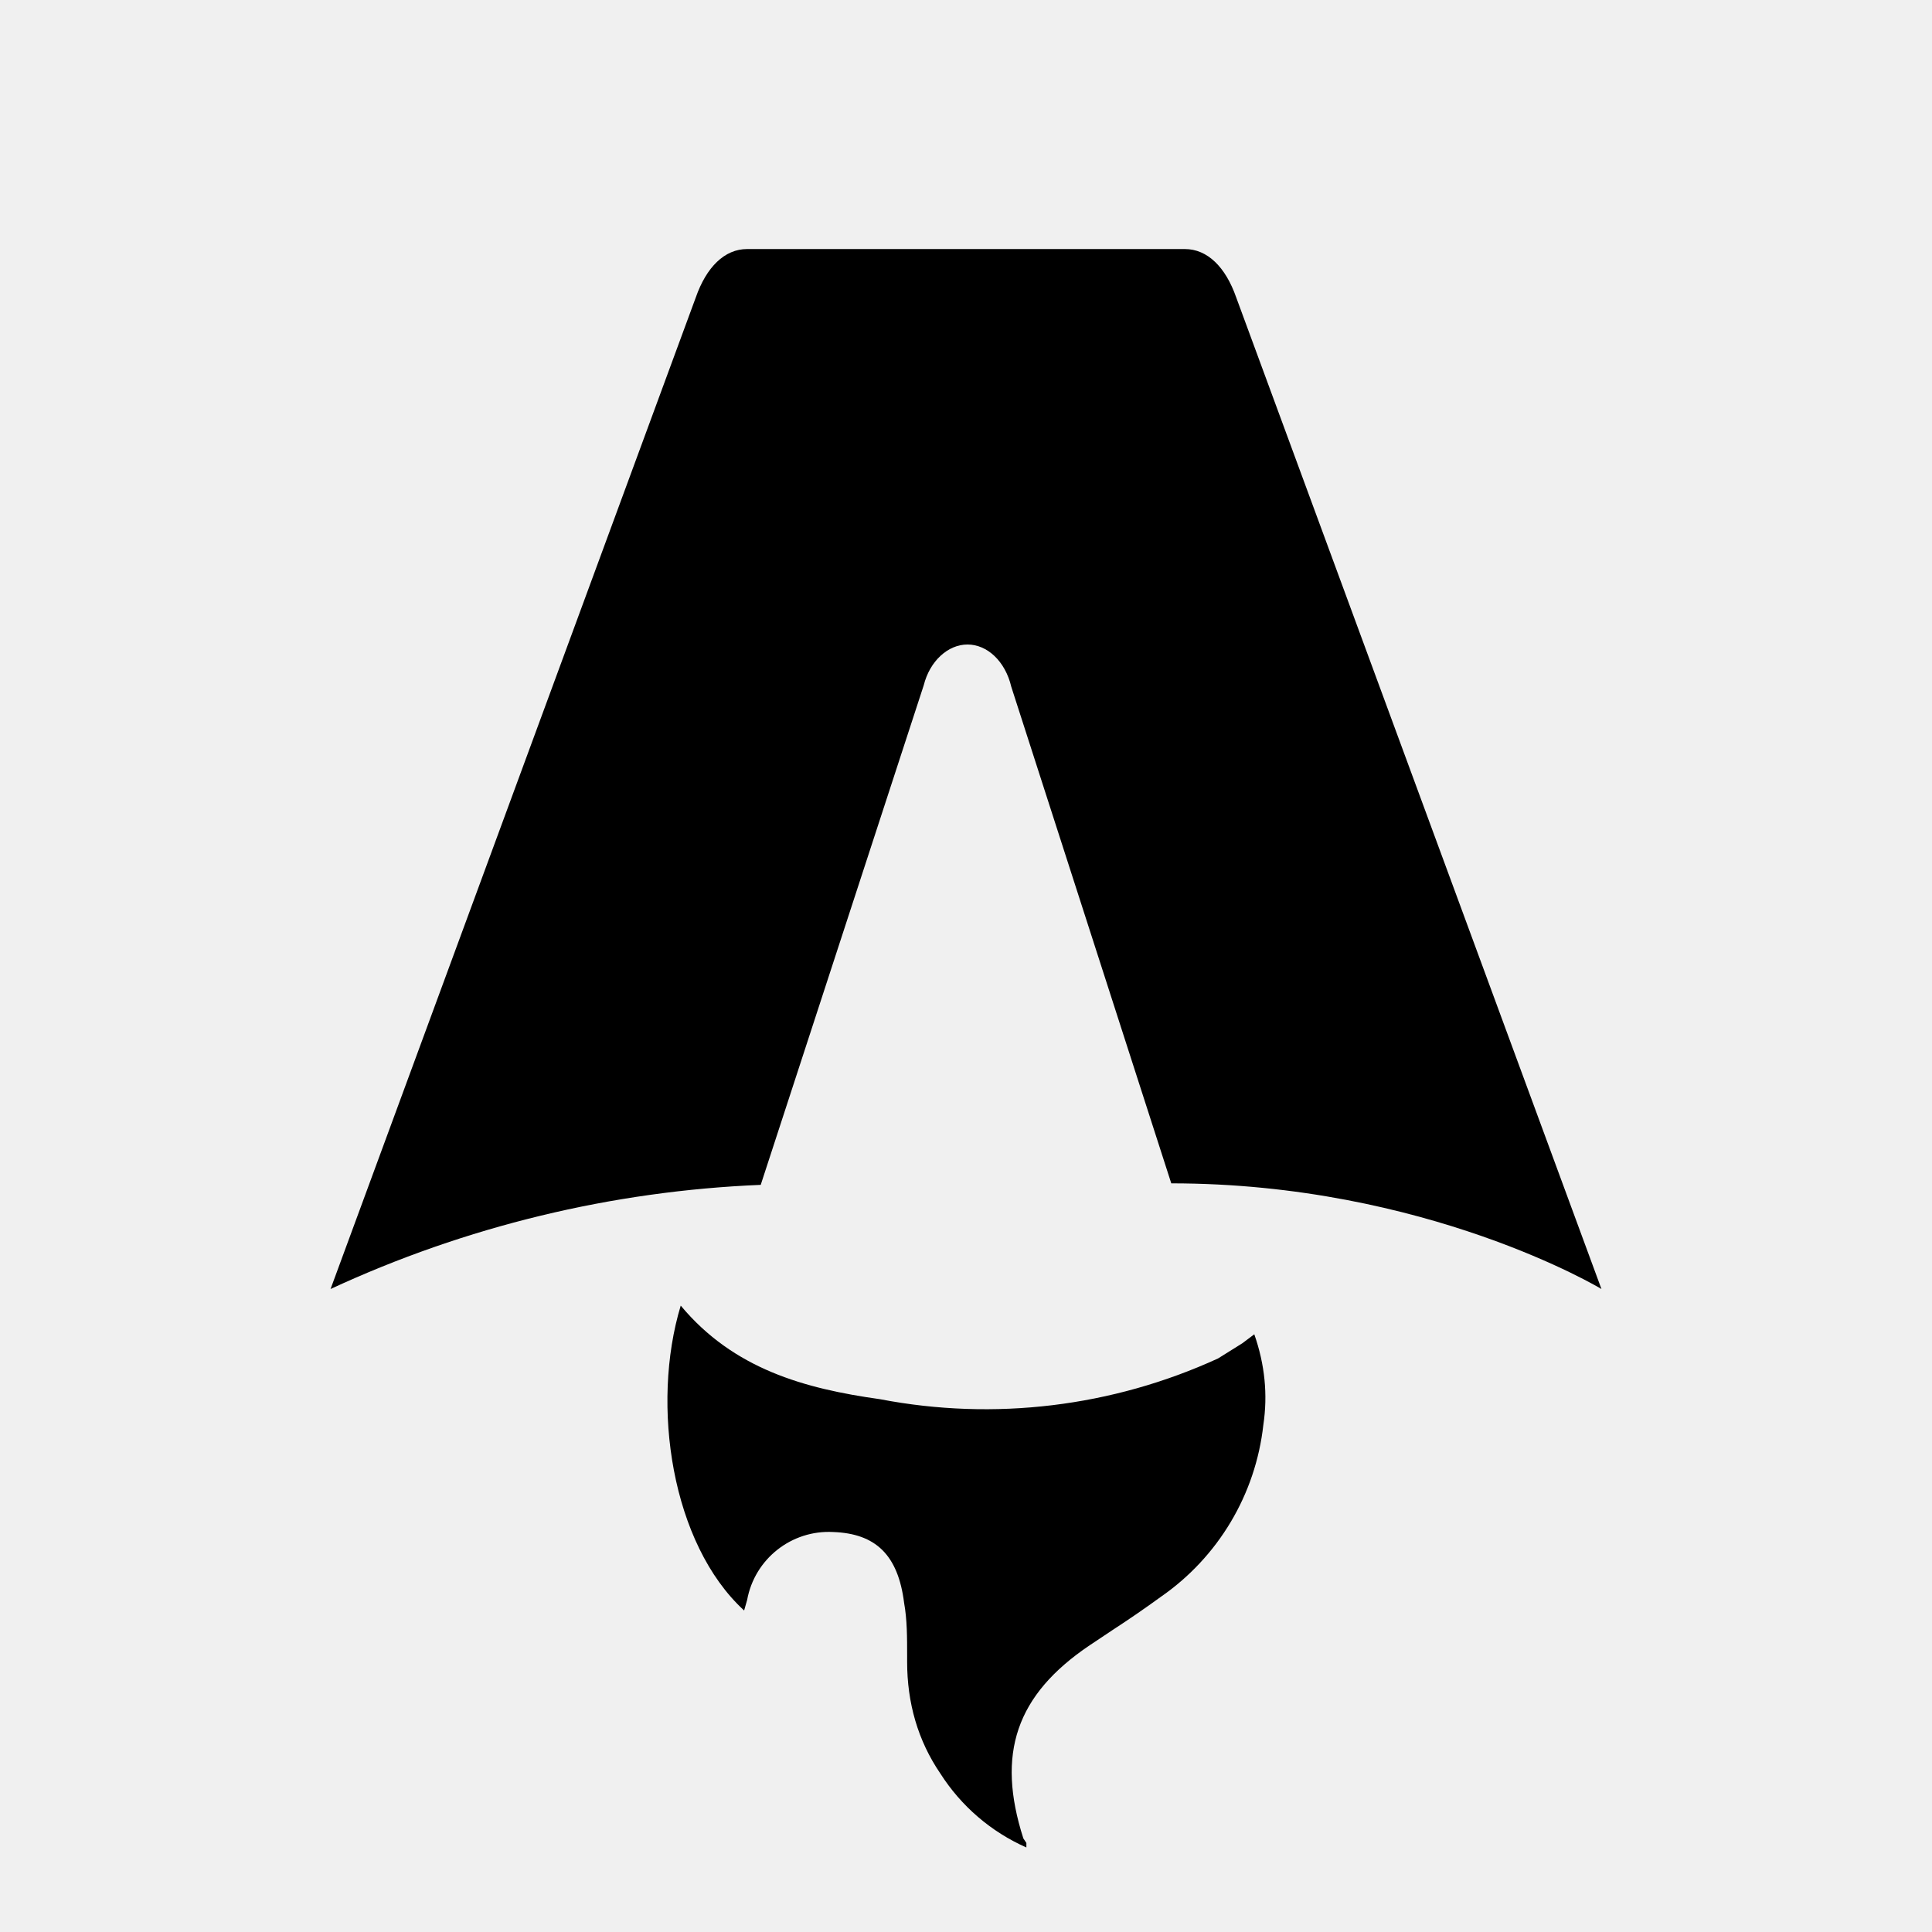
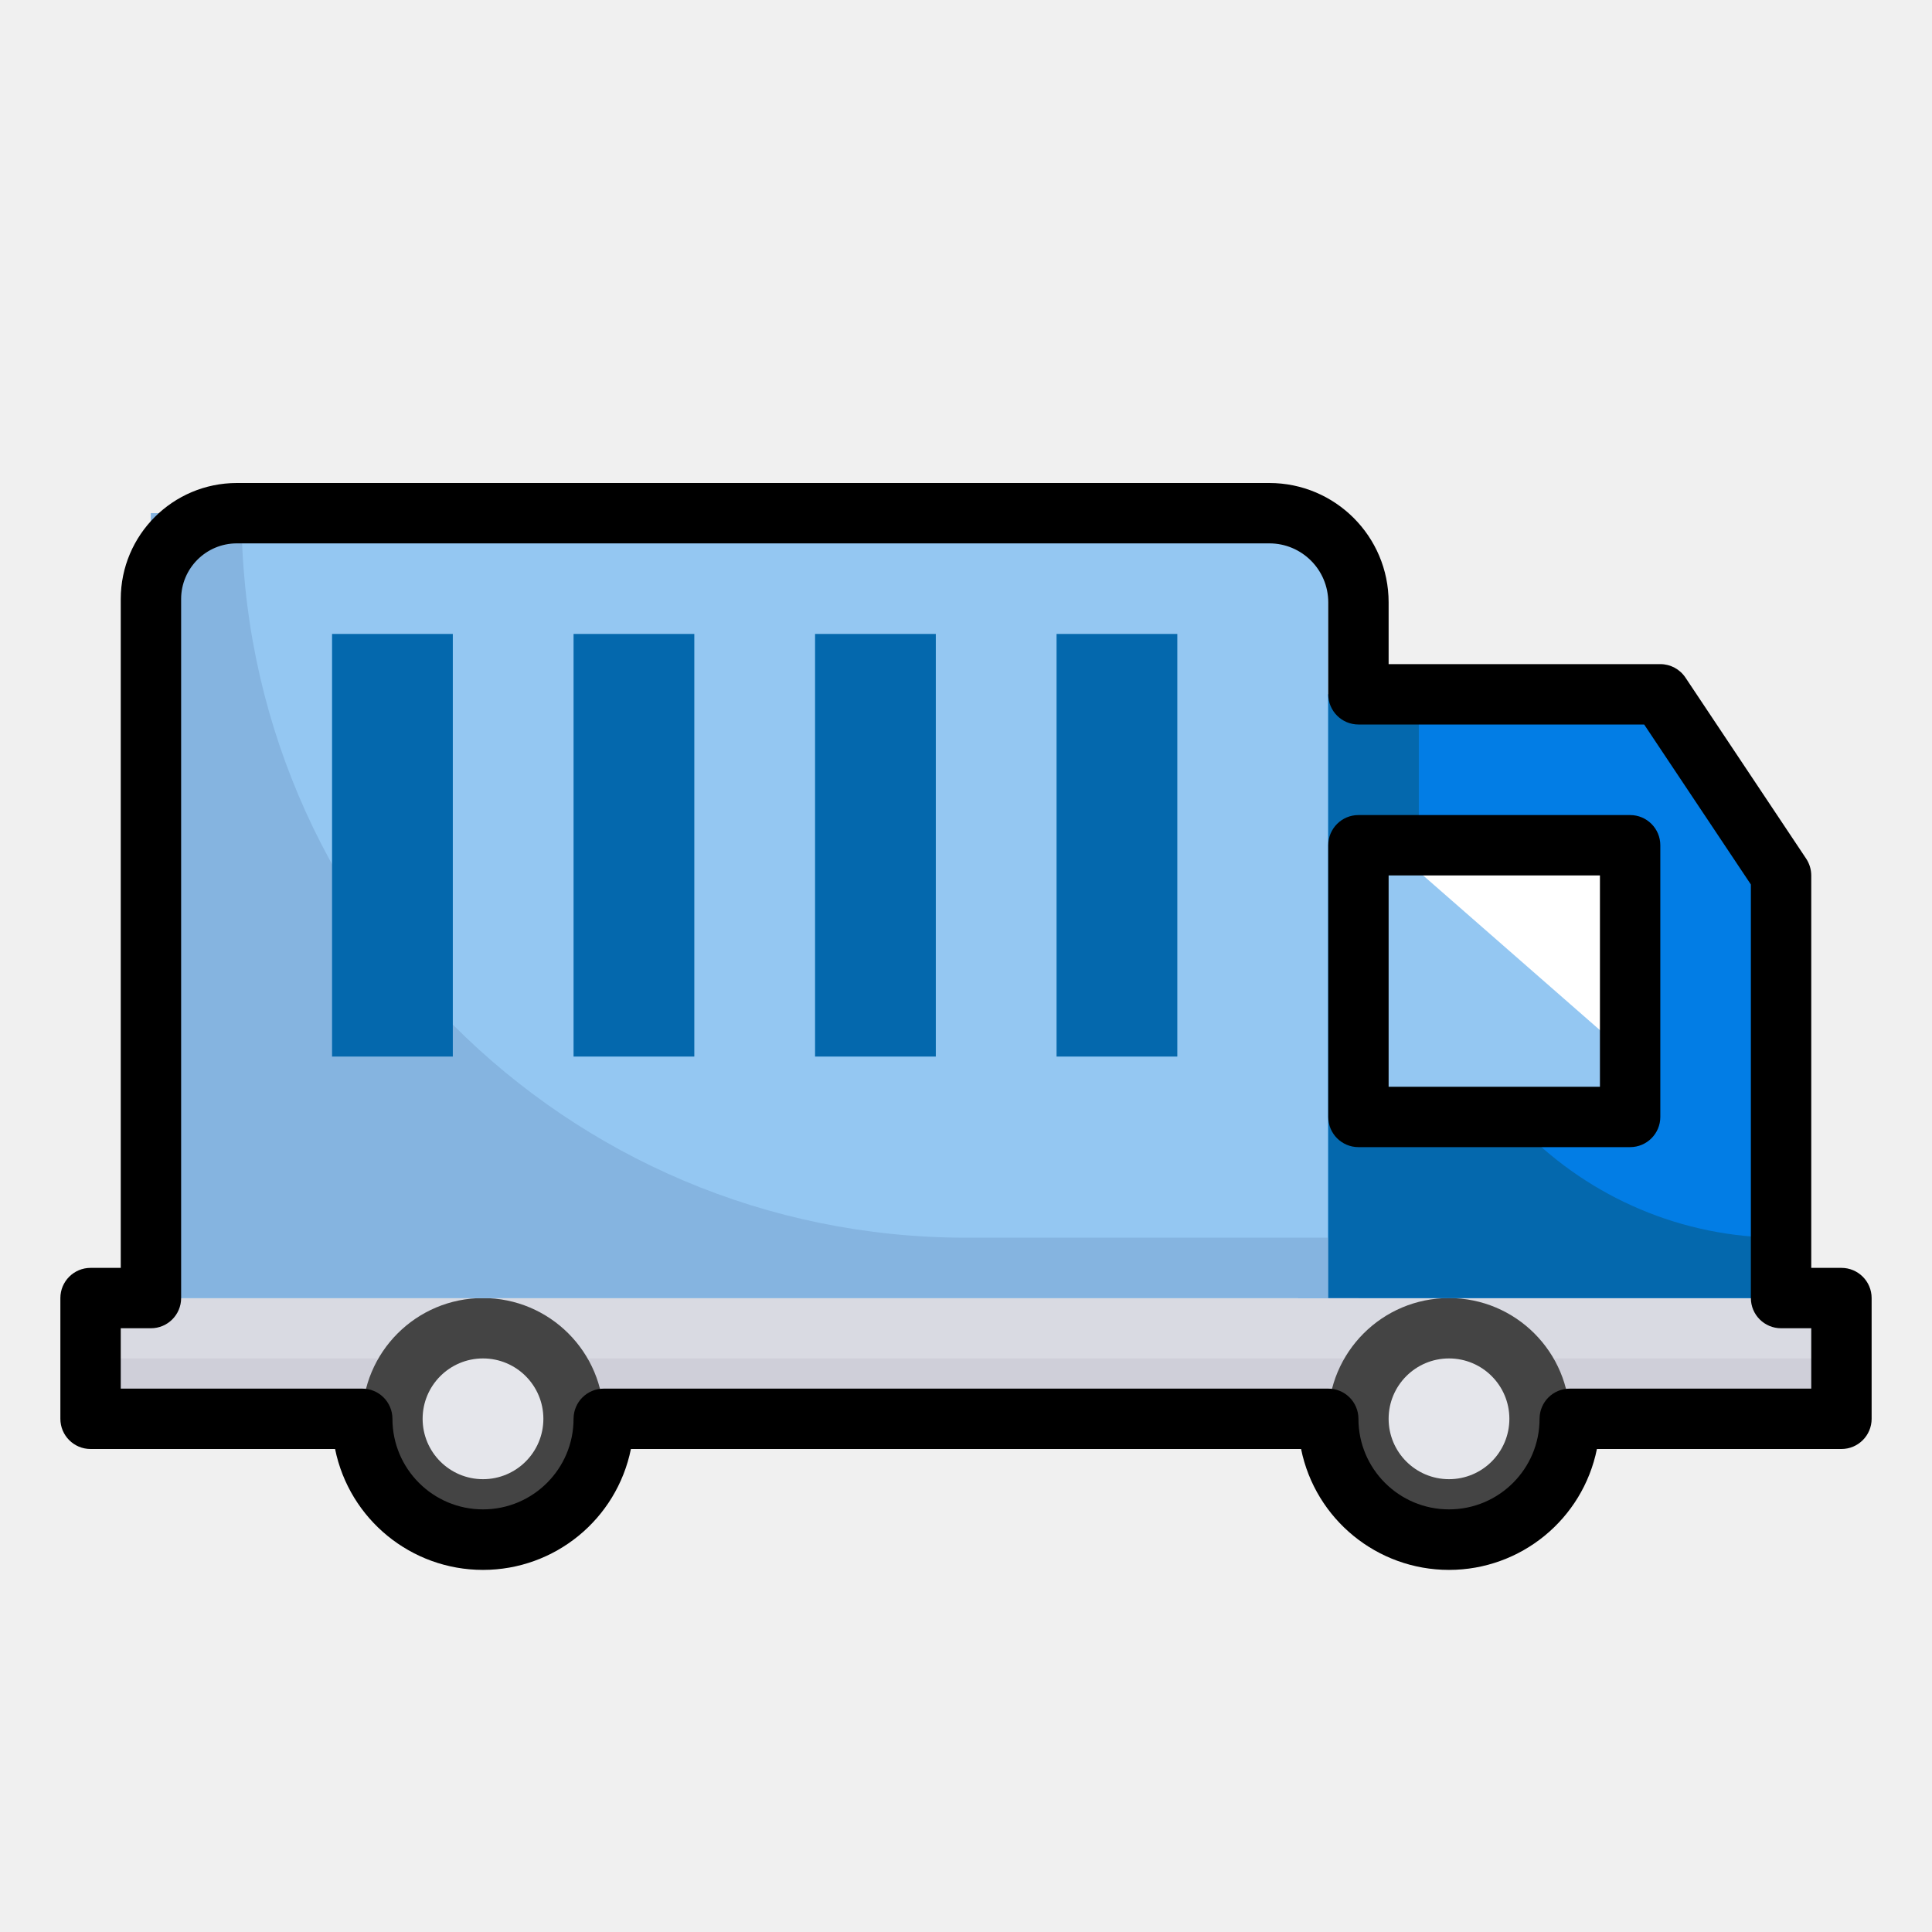
- <svg xmlns="http://www.w3.org/2000/svg" fill="none" viewBox="0 0 128 128">
-   <path d="M50.4 78.5a75.1 75.1 0 0 0-28.5 6.9l24.2-65.7c.7-2 1.9-3.2 3.4-3.2h29c1.5 0 2.7 1.2 3.4 3.2l24.2 65.7s-11.6-7-28.5-7L67 45.5c-.4-1.7-1.6-2.8-2.9-2.8-1.3 0-2.5 1.1-2.9 2.7L50.4 78.5Zm-1.1 28.2Zm-4.2-20.2c-2 6.6-.6 15.8 4.2 20.2a17.5 17.5 0 0 1 .2-.7 5.5 5.5 0 0 1 5.7-4.5c2.8.1 4.3 1.5 4.7 4.7.2 1.1.2 2.3.2 3.5v.4c0 2.7.7 5.2 2.2 7.4a13 13 0 0 0 5.7 4.9v-.3l-.2-.3c-1.8-5.6-.5-9.5 4.4-12.8l1.5-1a73 73 0 0 0 3.2-2.2 16 16 0 0 0 6.8-11.4c.3-2 .1-4-.6-6l-.8.6-1.6 1a37 37 0 0 1-22.4 2.7c-5-.7-9.7-2-13.2-6.2Z" />
-   <style>
-         path { fill: #000; }
-         @media (prefers-color-scheme: dark) {
-             path { fill: #FFF; }
-         }
-     </style>
+ <svg xmlns="http://www.w3.org/2000/svg" id="fill" viewBox="0 0 64 64">
+   <polygon points="59 43 59 29 55 23 44 23 44 17 5 17 5 43 3 43 3 47 61 47 61 43 59 43" style="fill:#d9dae2" />
+   <polygon points="59 43 43 43 43 23 55 23 59 29 59 43" style="fill:#027de5" />
+   <rect height="2" style="fill:#cfcfd9" width="58" x="3" y="45" />
+   <circle cx="48" cy="47" r="4" style="fill:#444" />
+   <circle cx="16" cy="47" r="4" style="fill:#444" />
+   <circle cx="16" cy="47" r="2" style="fill:#e5e6eb" />
+   <circle cx="48" cy="47" r="2" style="fill:#e5e6eb" />
+   <rect height="26" style="fill:#94c7f2" width="39" x="5" y="17" />
+   <path d="M8,17H5V43H45V41H32A24,24,0,0,1,8,17Z" style="fill:#85b4e0" />
+   <rect height="14" style="fill:#0468ad" width="4" x="35" y="21" />
+   <rect height="14" style="fill:#0468ad" width="4" x="27" y="21" />
+   <rect height="14" style="fill:#0468ad" width="4" x="19" y="21" />
+   <rect height="14" style="fill:#0468ad" width="4" x="11" y="21" />
+   <path d="M59,43H44V23h3v6A12,12,0,0,0,59,41h0Z" style="fill:#0468ad" />
+   <polygon points="54 36.926 45 36.926 45 28 54 28 54 33.101 54 36.926" style="fill:#94c7f2" />
+   <polygon points="54 35 46 28 54 28 54 35" style="fill:#fff" />
+   <path d="M61,42H60V29a1.006,1.006,0,0,0-.168-.555l-4-6A1,1,0,0,0,55,22H46V19.949A3.953,3.953,0,0,0,42.051,16H7.844A3.848,3.848,0,0,0,4,19.844V42H3a1,1,0,0,0-1,1v4a1,1,0,0,0,1,1h8.1a5,5,0,0,0,9.8,0H43.1a5,5,0,0,0,9.8,0H61a1,1,0,0,0,1-1V43A1,1,0,0,0,61,42Zm-1,4H52a1,1,0,0,0-1,1,3,3,0,0,1-6,0,1,1,0,0,0-1-1H20a1,1,0,0,0-1,1,3,3,0,0,1-6,0,1,1,0,0,0-1-1H4V44H5a1,1,0,0,0,1-1V19.844A1.846,1.846,0,0,1,7.844,18H42.051A1.952,1.952,0,0,1,44,19.949V23a1,1,0,0,0,1,1h9.465L58,29.3V43a1,1,0,0,0,1,1h1Z" />
+   <path d="M54,27H45a1,1,0,0,0-1,1v9a1,1,0,0,0,1,1h9a1,1,0,0,0,1-1V28A1,1,0,0,0,54,27Zm-1,9H46V29h7Z" />
</svg>
